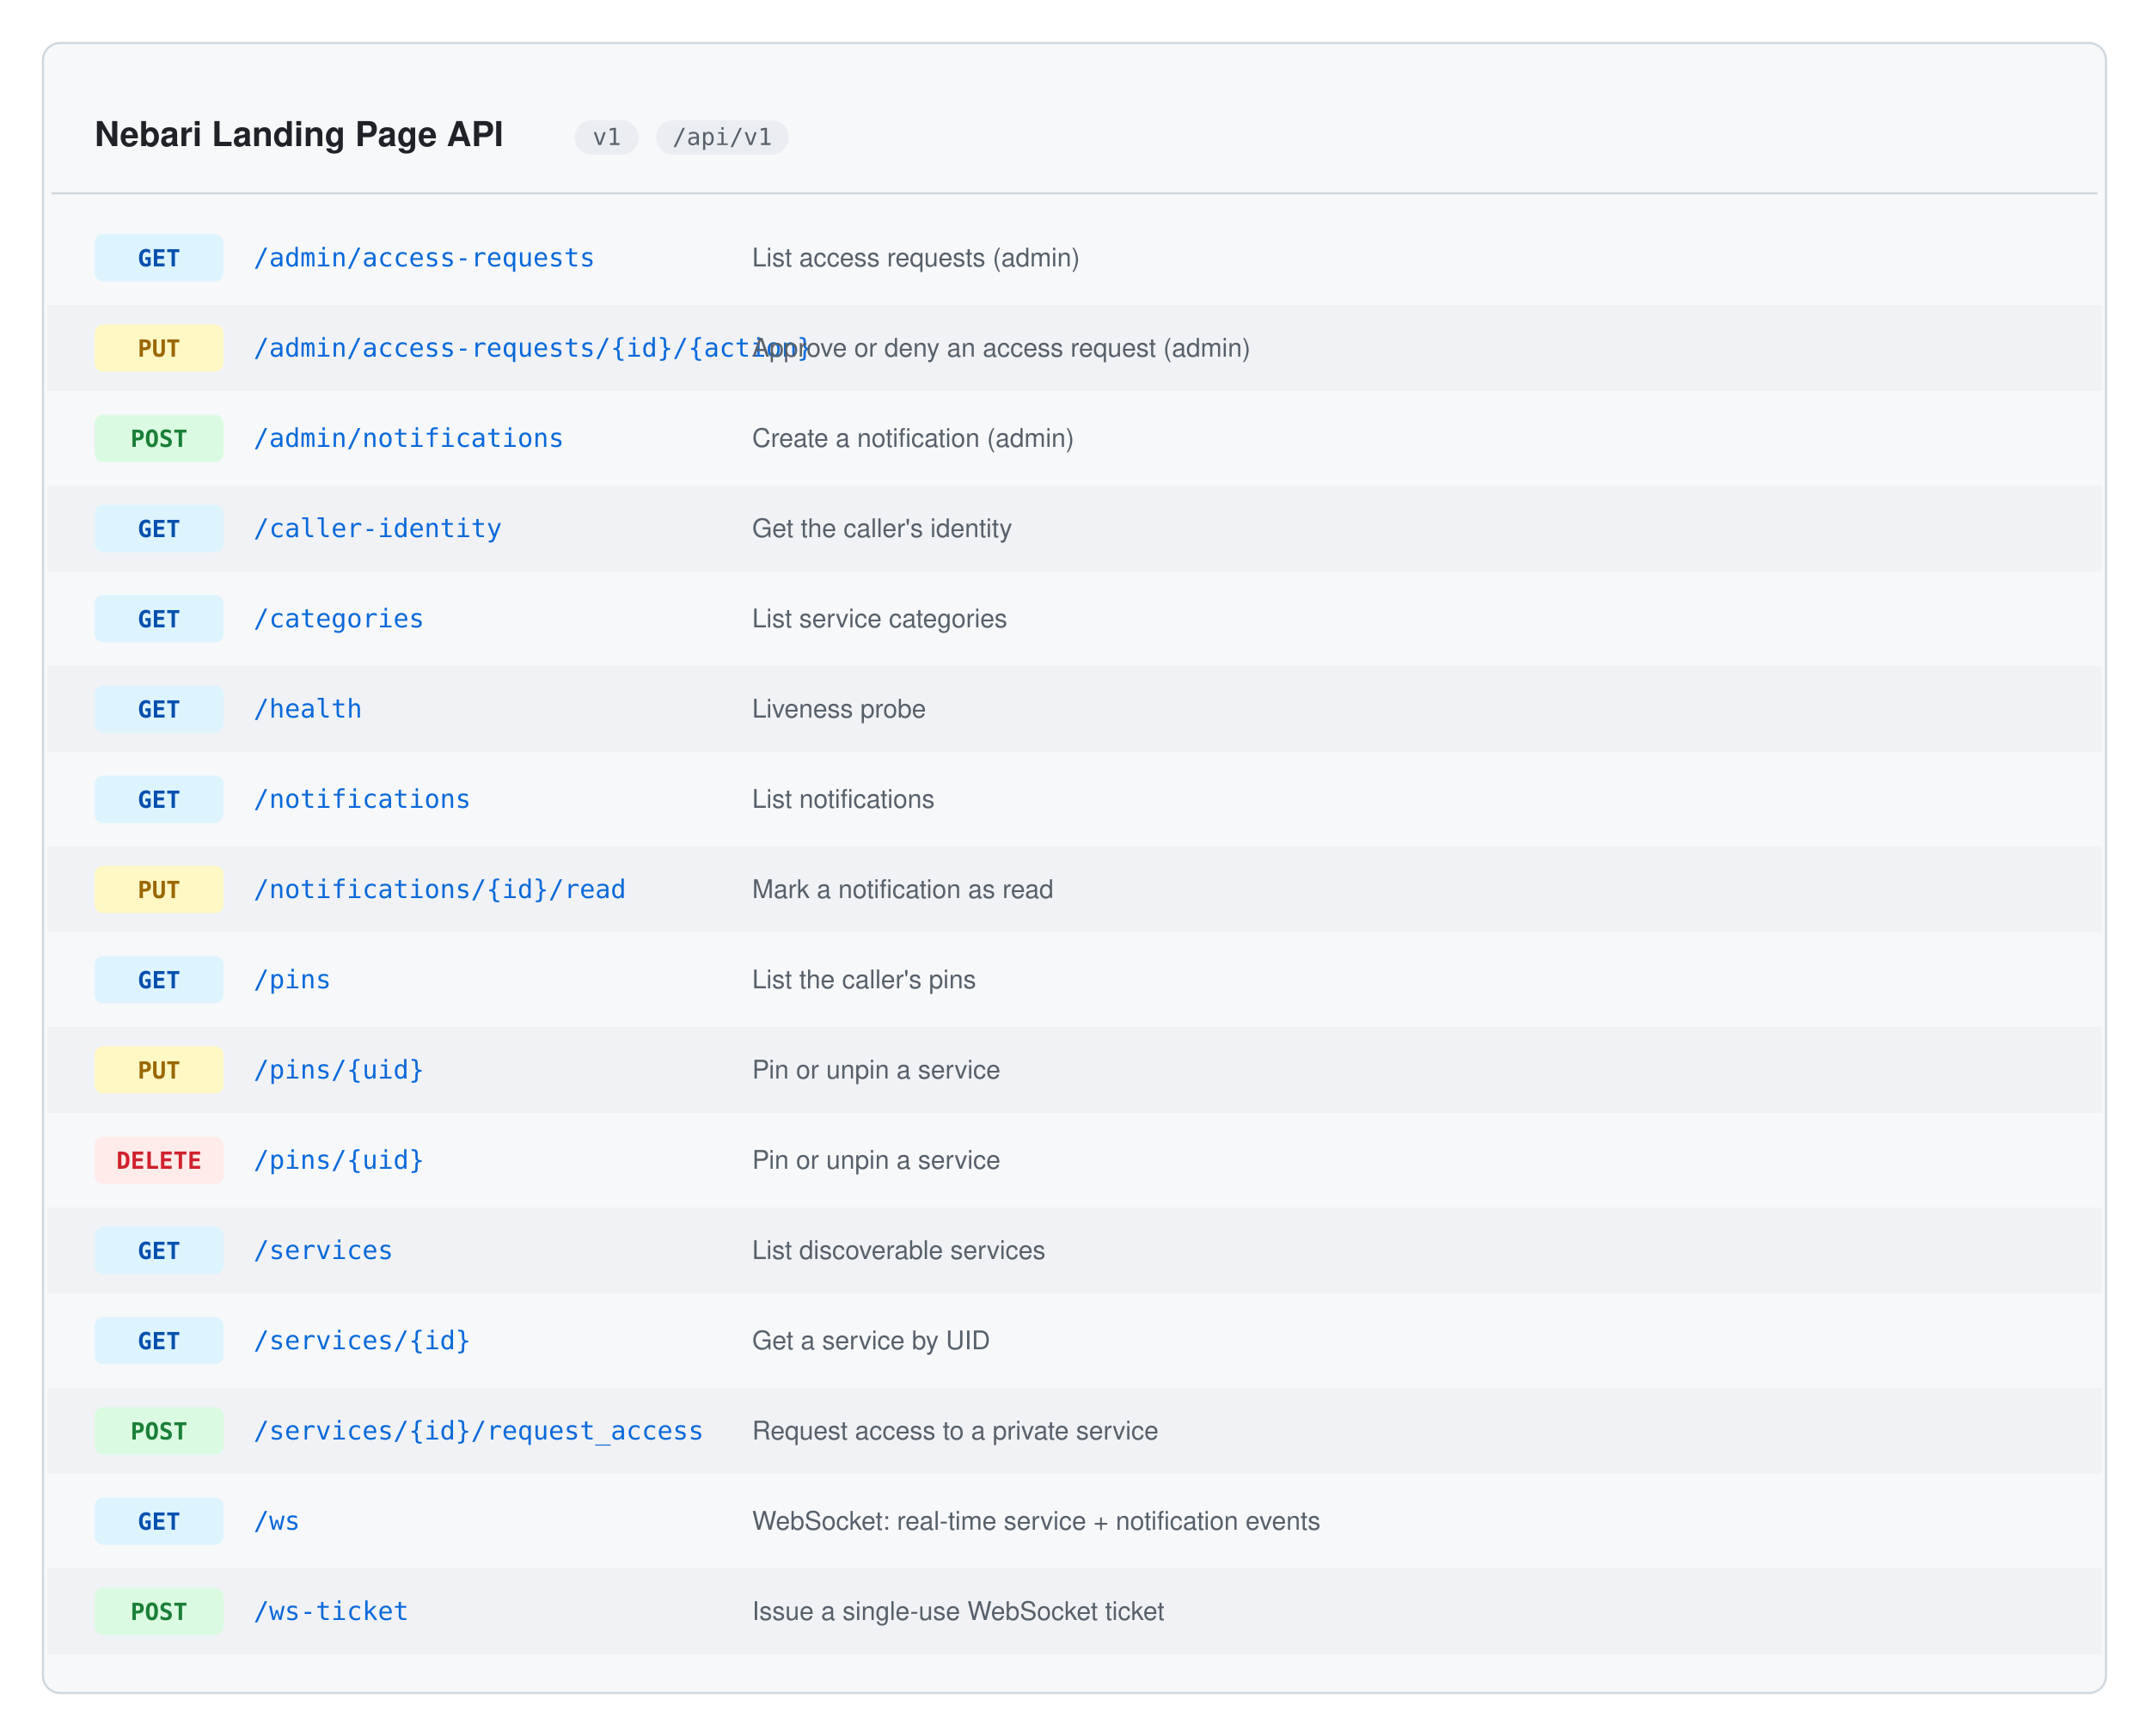
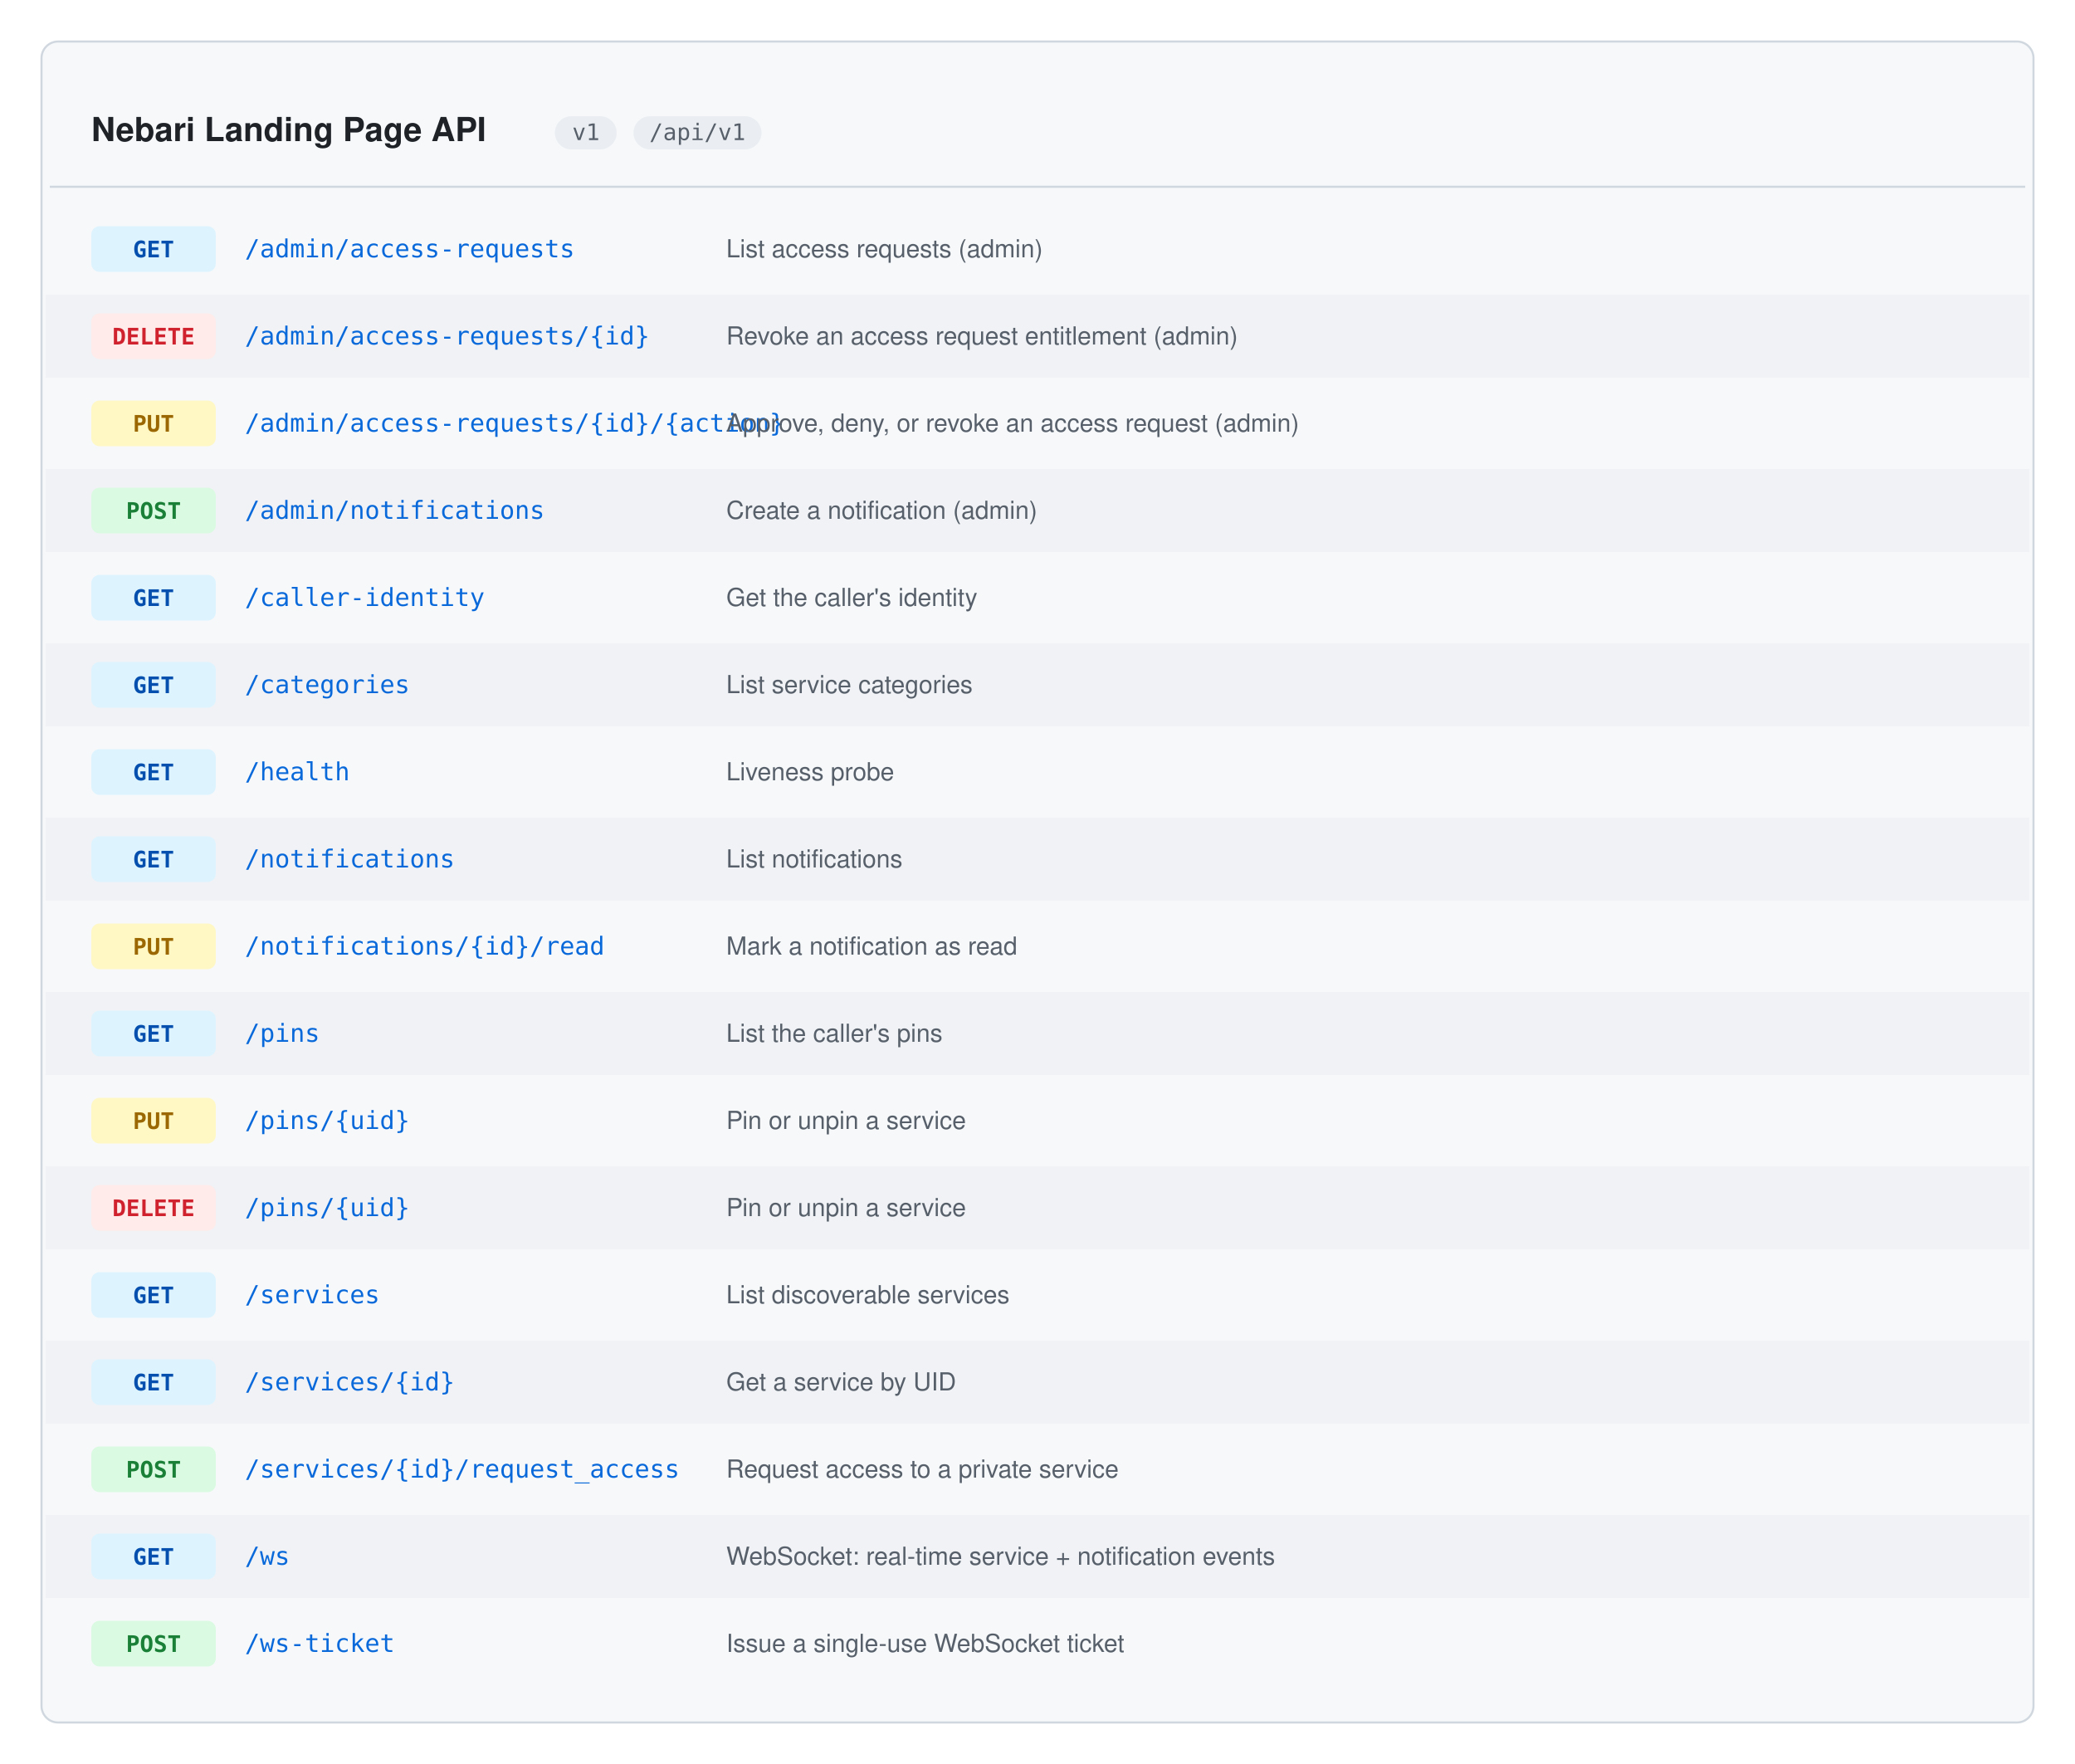
- <svg xmlns="http://www.w3.org/2000/svg" width="1000" height="808" viewBox="0 0 1000 808">
-   <rect width="1000" height="808" fill="#ffffff" />
-   <rect x="20" y="20" width="960" height="768" rx="8" fill="#f6f8fa" stroke="#d0d7de" stroke-width="1" />
+ <svg xmlns="http://www.w3.org/2000/svg" width="1000" height="850" viewBox="0 0 1000 850">
+   <rect width="1000" height="850" fill="#ffffff" />
+   <rect x="20" y="20" width="960" height="810" rx="8" fill="#f6f8fa" stroke="#d0d7de" stroke-width="1" />
  <text x="44" y="68" font-family="-apple-system,BlinkMacSystemFont,'Segoe UI',Helvetica,Arial,sans-serif" font-size="16" font-weight="600" fill="#1f2328">Nebari Landing Page API</text>
  <rect x="267.4" y="56.0" width="29.8" height="16" rx="8" fill="#eaeef2" />
  <text x="282.4" y="67.5" font-family="ui-monospace,'Cascadia Code','Source Code Pro',Menlo,Consolas,monospace" font-size="11" fill="#57606a" text-anchor="middle">v1</text>
  <rect x="305.3" y="56.0" width="61.7" height="16" rx="8" fill="#eaeef2" />
  <text x="336.1" y="67.5" font-family="ui-monospace,'Cascadia Code','Source Code Pro',Menlo,Consolas,monospace" font-size="11" fill="#57606a" text-anchor="middle">/api/v1</text>
  <line x1="24" y1="90" x2="976" y2="90" stroke="#d0d7de" stroke-width="1" />
  <rect x="44" y="109" width="60" height="22" rx="4" fill="#ddf4ff" />
  <text x="74" y="124" font-family="ui-monospace,'Cascadia Code','Source Code Pro',Menlo,Consolas,monospace" font-size="11" font-weight="600" fill="#0550ae" text-anchor="middle">GET</text>
  <text x="118" y="124" font-family="ui-monospace,'Cascadia Code','Source Code Pro',Menlo,Consolas,monospace" font-size="12" fill="#0969da">/admin/access-requests</text>
  <text x="350" y="124" font-family="-apple-system,BlinkMacSystemFont,'Segoe UI',Helvetica,Arial,sans-serif" font-size="12" fill="#57606a">List access requests (admin)</text>
  <rect x="22" y="142" width="956" height="40" fill="#f0f2f5" />
-   <rect x="44" y="151" width="60" height="22" rx="4" fill="#fff8c5" />
-   <text x="74" y="166" font-family="ui-monospace,'Cascadia Code','Source Code Pro',Menlo,Consolas,monospace" font-size="11" font-weight="600" fill="#9a6700" text-anchor="middle">PUT</text>
-   <text x="118" y="166" font-family="ui-monospace,'Cascadia Code','Source Code Pro',Menlo,Consolas,monospace" font-size="12" fill="#0969da">/admin/access-requests/{id}/{action}</text>
-   <text x="350" y="166" font-family="-apple-system,BlinkMacSystemFont,'Segoe UI',Helvetica,Arial,sans-serif" font-size="12" fill="#57606a">Approve or deny an access request (admin)</text>
-   <rect x="44" y="193" width="60" height="22" rx="4" fill="#dafbe1" />
-   <text x="74" y="208" font-family="ui-monospace,'Cascadia Code','Source Code Pro',Menlo,Consolas,monospace" font-size="11" font-weight="600" fill="#1a7f37" text-anchor="middle">POST</text>
-   <text x="118" y="208" font-family="ui-monospace,'Cascadia Code','Source Code Pro',Menlo,Consolas,monospace" font-size="12" fill="#0969da">/admin/notifications</text>
-   <text x="350" y="208" font-family="-apple-system,BlinkMacSystemFont,'Segoe UI',Helvetica,Arial,sans-serif" font-size="12" fill="#57606a">Create a notification (admin)</text>
+   <rect x="44" y="151" width="60" height="22" rx="4" fill="#ffebe9" />
+   <text x="74" y="166" font-family="ui-monospace,'Cascadia Code','Source Code Pro',Menlo,Consolas,monospace" font-size="11" font-weight="600" fill="#cf222e" text-anchor="middle">DELETE</text>
+   <text x="118" y="166" font-family="ui-monospace,'Cascadia Code','Source Code Pro',Menlo,Consolas,monospace" font-size="12" fill="#0969da">/admin/access-requests/{id}</text>
+   <text x="350" y="166" font-family="-apple-system,BlinkMacSystemFont,'Segoe UI',Helvetica,Arial,sans-serif" font-size="12" fill="#57606a">Revoke an access request entitlement (admin)</text>
+   <rect x="44" y="193" width="60" height="22" rx="4" fill="#fff8c5" />
+   <text x="74" y="208" font-family="ui-monospace,'Cascadia Code','Source Code Pro',Menlo,Consolas,monospace" font-size="11" font-weight="600" fill="#9a6700" text-anchor="middle">PUT</text>
+   <text x="118" y="208" font-family="ui-monospace,'Cascadia Code','Source Code Pro',Menlo,Consolas,monospace" font-size="12" fill="#0969da">/admin/access-requests/{id}/{action}</text>
+   <text x="350" y="208" font-family="-apple-system,BlinkMacSystemFont,'Segoe UI',Helvetica,Arial,sans-serif" font-size="12" fill="#57606a">Approve, deny, or revoke an access request (admin)</text>
  <rect x="22" y="226" width="956" height="40" fill="#f0f2f5" />
-   <rect x="44" y="235" width="60" height="22" rx="4" fill="#ddf4ff" />
-   <text x="74" y="250" font-family="ui-monospace,'Cascadia Code','Source Code Pro',Menlo,Consolas,monospace" font-size="11" font-weight="600" fill="#0550ae" text-anchor="middle">GET</text>
-   <text x="118" y="250" font-family="ui-monospace,'Cascadia Code','Source Code Pro',Menlo,Consolas,monospace" font-size="12" fill="#0969da">/caller-identity</text>
-   <text x="350" y="250" font-family="-apple-system,BlinkMacSystemFont,'Segoe UI',Helvetica,Arial,sans-serif" font-size="12" fill="#57606a">Get the caller's identity</text>
+   <rect x="44" y="235" width="60" height="22" rx="4" fill="#dafbe1" />
+   <text x="74" y="250" font-family="ui-monospace,'Cascadia Code','Source Code Pro',Menlo,Consolas,monospace" font-size="11" font-weight="600" fill="#1a7f37" text-anchor="middle">POST</text>
+   <text x="118" y="250" font-family="ui-monospace,'Cascadia Code','Source Code Pro',Menlo,Consolas,monospace" font-size="12" fill="#0969da">/admin/notifications</text>
+   <text x="350" y="250" font-family="-apple-system,BlinkMacSystemFont,'Segoe UI',Helvetica,Arial,sans-serif" font-size="12" fill="#57606a">Create a notification (admin)</text>
  <rect x="44" y="277" width="60" height="22" rx="4" fill="#ddf4ff" />
  <text x="74" y="292" font-family="ui-monospace,'Cascadia Code','Source Code Pro',Menlo,Consolas,monospace" font-size="11" font-weight="600" fill="#0550ae" text-anchor="middle">GET</text>
-   <text x="118" y="292" font-family="ui-monospace,'Cascadia Code','Source Code Pro',Menlo,Consolas,monospace" font-size="12" fill="#0969da">/categories</text>
-   <text x="350" y="292" font-family="-apple-system,BlinkMacSystemFont,'Segoe UI',Helvetica,Arial,sans-serif" font-size="12" fill="#57606a">List service categories</text>
+   <text x="118" y="292" font-family="ui-monospace,'Cascadia Code','Source Code Pro',Menlo,Consolas,monospace" font-size="12" fill="#0969da">/caller-identity</text>
+   <text x="350" y="292" font-family="-apple-system,BlinkMacSystemFont,'Segoe UI',Helvetica,Arial,sans-serif" font-size="12" fill="#57606a">Get the caller's identity</text>
  <rect x="22" y="310" width="956" height="40" fill="#f0f2f5" />
  <rect x="44" y="319" width="60" height="22" rx="4" fill="#ddf4ff" />
  <text x="74" y="334" font-family="ui-monospace,'Cascadia Code','Source Code Pro',Menlo,Consolas,monospace" font-size="11" font-weight="600" fill="#0550ae" text-anchor="middle">GET</text>
-   <text x="118" y="334" font-family="ui-monospace,'Cascadia Code','Source Code Pro',Menlo,Consolas,monospace" font-size="12" fill="#0969da">/health</text>
-   <text x="350" y="334" font-family="-apple-system,BlinkMacSystemFont,'Segoe UI',Helvetica,Arial,sans-serif" font-size="12" fill="#57606a">Liveness probe</text>
+   <text x="118" y="334" font-family="ui-monospace,'Cascadia Code','Source Code Pro',Menlo,Consolas,monospace" font-size="12" fill="#0969da">/categories</text>
+   <text x="350" y="334" font-family="-apple-system,BlinkMacSystemFont,'Segoe UI',Helvetica,Arial,sans-serif" font-size="12" fill="#57606a">List service categories</text>
  <rect x="44" y="361" width="60" height="22" rx="4" fill="#ddf4ff" />
  <text x="74" y="376" font-family="ui-monospace,'Cascadia Code','Source Code Pro',Menlo,Consolas,monospace" font-size="11" font-weight="600" fill="#0550ae" text-anchor="middle">GET</text>
-   <text x="118" y="376" font-family="ui-monospace,'Cascadia Code','Source Code Pro',Menlo,Consolas,monospace" font-size="12" fill="#0969da">/notifications</text>
-   <text x="350" y="376" font-family="-apple-system,BlinkMacSystemFont,'Segoe UI',Helvetica,Arial,sans-serif" font-size="12" fill="#57606a">List notifications</text>
+   <text x="118" y="376" font-family="ui-monospace,'Cascadia Code','Source Code Pro',Menlo,Consolas,monospace" font-size="12" fill="#0969da">/health</text>
+   <text x="350" y="376" font-family="-apple-system,BlinkMacSystemFont,'Segoe UI',Helvetica,Arial,sans-serif" font-size="12" fill="#57606a">Liveness probe</text>
  <rect x="22" y="394" width="956" height="40" fill="#f0f2f5" />
-   <rect x="44" y="403" width="60" height="22" rx="4" fill="#fff8c5" />
-   <text x="74" y="418" font-family="ui-monospace,'Cascadia Code','Source Code Pro',Menlo,Consolas,monospace" font-size="11" font-weight="600" fill="#9a6700" text-anchor="middle">PUT</text>
-   <text x="118" y="418" font-family="ui-monospace,'Cascadia Code','Source Code Pro',Menlo,Consolas,monospace" font-size="12" fill="#0969da">/notifications/{id}/read</text>
-   <text x="350" y="418" font-family="-apple-system,BlinkMacSystemFont,'Segoe UI',Helvetica,Arial,sans-serif" font-size="12" fill="#57606a">Mark a notification as read</text>
-   <rect x="44" y="445" width="60" height="22" rx="4" fill="#ddf4ff" />
-   <text x="74" y="460" font-family="ui-monospace,'Cascadia Code','Source Code Pro',Menlo,Consolas,monospace" font-size="11" font-weight="600" fill="#0550ae" text-anchor="middle">GET</text>
-   <text x="118" y="460" font-family="ui-monospace,'Cascadia Code','Source Code Pro',Menlo,Consolas,monospace" font-size="12" fill="#0969da">/pins</text>
-   <text x="350" y="460" font-family="-apple-system,BlinkMacSystemFont,'Segoe UI',Helvetica,Arial,sans-serif" font-size="12" fill="#57606a">List the caller's pins</text>
+   <rect x="44" y="403" width="60" height="22" rx="4" fill="#ddf4ff" />
+   <text x="74" y="418" font-family="ui-monospace,'Cascadia Code','Source Code Pro',Menlo,Consolas,monospace" font-size="11" font-weight="600" fill="#0550ae" text-anchor="middle">GET</text>
+   <text x="118" y="418" font-family="ui-monospace,'Cascadia Code','Source Code Pro',Menlo,Consolas,monospace" font-size="12" fill="#0969da">/notifications</text>
+   <text x="350" y="418" font-family="-apple-system,BlinkMacSystemFont,'Segoe UI',Helvetica,Arial,sans-serif" font-size="12" fill="#57606a">List notifications</text>
+   <rect x="44" y="445" width="60" height="22" rx="4" fill="#fff8c5" />
+   <text x="74" y="460" font-family="ui-monospace,'Cascadia Code','Source Code Pro',Menlo,Consolas,monospace" font-size="11" font-weight="600" fill="#9a6700" text-anchor="middle">PUT</text>
+   <text x="118" y="460" font-family="ui-monospace,'Cascadia Code','Source Code Pro',Menlo,Consolas,monospace" font-size="12" fill="#0969da">/notifications/{id}/read</text>
+   <text x="350" y="460" font-family="-apple-system,BlinkMacSystemFont,'Segoe UI',Helvetica,Arial,sans-serif" font-size="12" fill="#57606a">Mark a notification as read</text>
  <rect x="22" y="478" width="956" height="40" fill="#f0f2f5" />
-   <rect x="44" y="487" width="60" height="22" rx="4" fill="#fff8c5" />
-   <text x="74" y="502" font-family="ui-monospace,'Cascadia Code','Source Code Pro',Menlo,Consolas,monospace" font-size="11" font-weight="600" fill="#9a6700" text-anchor="middle">PUT</text>
-   <text x="118" y="502" font-family="ui-monospace,'Cascadia Code','Source Code Pro',Menlo,Consolas,monospace" font-size="12" fill="#0969da">/pins/{uid}</text>
-   <text x="350" y="502" font-family="-apple-system,BlinkMacSystemFont,'Segoe UI',Helvetica,Arial,sans-serif" font-size="12" fill="#57606a">Pin or unpin a service</text>
-   <rect x="44" y="529" width="60" height="22" rx="4" fill="#ffebe9" />
-   <text x="74" y="544" font-family="ui-monospace,'Cascadia Code','Source Code Pro',Menlo,Consolas,monospace" font-size="11" font-weight="600" fill="#cf222e" text-anchor="middle">DELETE</text>
+   <rect x="44" y="487" width="60" height="22" rx="4" fill="#ddf4ff" />
+   <text x="74" y="502" font-family="ui-monospace,'Cascadia Code','Source Code Pro',Menlo,Consolas,monospace" font-size="11" font-weight="600" fill="#0550ae" text-anchor="middle">GET</text>
+   <text x="118" y="502" font-family="ui-monospace,'Cascadia Code','Source Code Pro',Menlo,Consolas,monospace" font-size="12" fill="#0969da">/pins</text>
+   <text x="350" y="502" font-family="-apple-system,BlinkMacSystemFont,'Segoe UI',Helvetica,Arial,sans-serif" font-size="12" fill="#57606a">List the caller's pins</text>
+   <rect x="44" y="529" width="60" height="22" rx="4" fill="#fff8c5" />
+   <text x="74" y="544" font-family="ui-monospace,'Cascadia Code','Source Code Pro',Menlo,Consolas,monospace" font-size="11" font-weight="600" fill="#9a6700" text-anchor="middle">PUT</text>
  <text x="118" y="544" font-family="ui-monospace,'Cascadia Code','Source Code Pro',Menlo,Consolas,monospace" font-size="12" fill="#0969da">/pins/{uid}</text>
  <text x="350" y="544" font-family="-apple-system,BlinkMacSystemFont,'Segoe UI',Helvetica,Arial,sans-serif" font-size="12" fill="#57606a">Pin or unpin a service</text>
  <rect x="22" y="562" width="956" height="40" fill="#f0f2f5" />
-   <rect x="44" y="571" width="60" height="22" rx="4" fill="#ddf4ff" />
-   <text x="74" y="586" font-family="ui-monospace,'Cascadia Code','Source Code Pro',Menlo,Consolas,monospace" font-size="11" font-weight="600" fill="#0550ae" text-anchor="middle">GET</text>
-   <text x="118" y="586" font-family="ui-monospace,'Cascadia Code','Source Code Pro',Menlo,Consolas,monospace" font-size="12" fill="#0969da">/services</text>
-   <text x="350" y="586" font-family="-apple-system,BlinkMacSystemFont,'Segoe UI',Helvetica,Arial,sans-serif" font-size="12" fill="#57606a">List discoverable services</text>
+   <rect x="44" y="571" width="60" height="22" rx="4" fill="#ffebe9" />
+   <text x="74" y="586" font-family="ui-monospace,'Cascadia Code','Source Code Pro',Menlo,Consolas,monospace" font-size="11" font-weight="600" fill="#cf222e" text-anchor="middle">DELETE</text>
+   <text x="118" y="586" font-family="ui-monospace,'Cascadia Code','Source Code Pro',Menlo,Consolas,monospace" font-size="12" fill="#0969da">/pins/{uid}</text>
+   <text x="350" y="586" font-family="-apple-system,BlinkMacSystemFont,'Segoe UI',Helvetica,Arial,sans-serif" font-size="12" fill="#57606a">Pin or unpin a service</text>
  <rect x="44" y="613" width="60" height="22" rx="4" fill="#ddf4ff" />
  <text x="74" y="628" font-family="ui-monospace,'Cascadia Code','Source Code Pro',Menlo,Consolas,monospace" font-size="11" font-weight="600" fill="#0550ae" text-anchor="middle">GET</text>
-   <text x="118" y="628" font-family="ui-monospace,'Cascadia Code','Source Code Pro',Menlo,Consolas,monospace" font-size="12" fill="#0969da">/services/{id}</text>
-   <text x="350" y="628" font-family="-apple-system,BlinkMacSystemFont,'Segoe UI',Helvetica,Arial,sans-serif" font-size="12" fill="#57606a">Get a service by UID</text>
+   <text x="118" y="628" font-family="ui-monospace,'Cascadia Code','Source Code Pro',Menlo,Consolas,monospace" font-size="12" fill="#0969da">/services</text>
+   <text x="350" y="628" font-family="-apple-system,BlinkMacSystemFont,'Segoe UI',Helvetica,Arial,sans-serif" font-size="12" fill="#57606a">List discoverable services</text>
  <rect x="22" y="646" width="956" height="40" fill="#f0f2f5" />
-   <rect x="44" y="655" width="60" height="22" rx="4" fill="#dafbe1" />
-   <text x="74" y="670" font-family="ui-monospace,'Cascadia Code','Source Code Pro',Menlo,Consolas,monospace" font-size="11" font-weight="600" fill="#1a7f37" text-anchor="middle">POST</text>
-   <text x="118" y="670" font-family="ui-monospace,'Cascadia Code','Source Code Pro',Menlo,Consolas,monospace" font-size="12" fill="#0969da">/services/{id}/request_access</text>
-   <text x="350" y="670" font-family="-apple-system,BlinkMacSystemFont,'Segoe UI',Helvetica,Arial,sans-serif" font-size="12" fill="#57606a">Request access to a private service</text>
-   <rect x="44" y="697" width="60" height="22" rx="4" fill="#ddf4ff" />
-   <text x="74" y="712" font-family="ui-monospace,'Cascadia Code','Source Code Pro',Menlo,Consolas,monospace" font-size="11" font-weight="600" fill="#0550ae" text-anchor="middle">GET</text>
-   <text x="118" y="712" font-family="ui-monospace,'Cascadia Code','Source Code Pro',Menlo,Consolas,monospace" font-size="12" fill="#0969da">/ws</text>
-   <text x="350" y="712" font-family="-apple-system,BlinkMacSystemFont,'Segoe UI',Helvetica,Arial,sans-serif" font-size="12" fill="#57606a">WebSocket: real-time service + notification events</text>
+   <rect x="44" y="655" width="60" height="22" rx="4" fill="#ddf4ff" />
+   <text x="74" y="670" font-family="ui-monospace,'Cascadia Code','Source Code Pro',Menlo,Consolas,monospace" font-size="11" font-weight="600" fill="#0550ae" text-anchor="middle">GET</text>
+   <text x="118" y="670" font-family="ui-monospace,'Cascadia Code','Source Code Pro',Menlo,Consolas,monospace" font-size="12" fill="#0969da">/services/{id}</text>
+   <text x="350" y="670" font-family="-apple-system,BlinkMacSystemFont,'Segoe UI',Helvetica,Arial,sans-serif" font-size="12" fill="#57606a">Get a service by UID</text>
+   <rect x="44" y="697" width="60" height="22" rx="4" fill="#dafbe1" />
+   <text x="74" y="712" font-family="ui-monospace,'Cascadia Code','Source Code Pro',Menlo,Consolas,monospace" font-size="11" font-weight="600" fill="#1a7f37" text-anchor="middle">POST</text>
+   <text x="118" y="712" font-family="ui-monospace,'Cascadia Code','Source Code Pro',Menlo,Consolas,monospace" font-size="12" fill="#0969da">/services/{id}/request_access</text>
+   <text x="350" y="712" font-family="-apple-system,BlinkMacSystemFont,'Segoe UI',Helvetica,Arial,sans-serif" font-size="12" fill="#57606a">Request access to a private service</text>
  <rect x="22" y="730" width="956" height="40" fill="#f0f2f5" />
-   <rect x="44" y="739" width="60" height="22" rx="4" fill="#dafbe1" />
-   <text x="74" y="754" font-family="ui-monospace,'Cascadia Code','Source Code Pro',Menlo,Consolas,monospace" font-size="11" font-weight="600" fill="#1a7f37" text-anchor="middle">POST</text>
-   <text x="118" y="754" font-family="ui-monospace,'Cascadia Code','Source Code Pro',Menlo,Consolas,monospace" font-size="12" fill="#0969da">/ws-ticket</text>
-   <text x="350" y="754" font-family="-apple-system,BlinkMacSystemFont,'Segoe UI',Helvetica,Arial,sans-serif" font-size="12" fill="#57606a">Issue a single-use WebSocket ticket</text>
+   <rect x="44" y="739" width="60" height="22" rx="4" fill="#ddf4ff" />
+   <text x="74" y="754" font-family="ui-monospace,'Cascadia Code','Source Code Pro',Menlo,Consolas,monospace" font-size="11" font-weight="600" fill="#0550ae" text-anchor="middle">GET</text>
+   <text x="118" y="754" font-family="ui-monospace,'Cascadia Code','Source Code Pro',Menlo,Consolas,monospace" font-size="12" fill="#0969da">/ws</text>
+   <text x="350" y="754" font-family="-apple-system,BlinkMacSystemFont,'Segoe UI',Helvetica,Arial,sans-serif" font-size="12" fill="#57606a">WebSocket: real-time service + notification events</text>
+   <rect x="44" y="781" width="60" height="22" rx="4" fill="#dafbe1" />
+   <text x="74" y="796" font-family="ui-monospace,'Cascadia Code','Source Code Pro',Menlo,Consolas,monospace" font-size="11" font-weight="600" fill="#1a7f37" text-anchor="middle">POST</text>
+   <text x="118" y="796" font-family="ui-monospace,'Cascadia Code','Source Code Pro',Menlo,Consolas,monospace" font-size="12" fill="#0969da">/ws-ticket</text>
+   <text x="350" y="796" font-family="-apple-system,BlinkMacSystemFont,'Segoe UI',Helvetica,Arial,sans-serif" font-size="12" fill="#57606a">Issue a single-use WebSocket ticket</text>
</svg>
